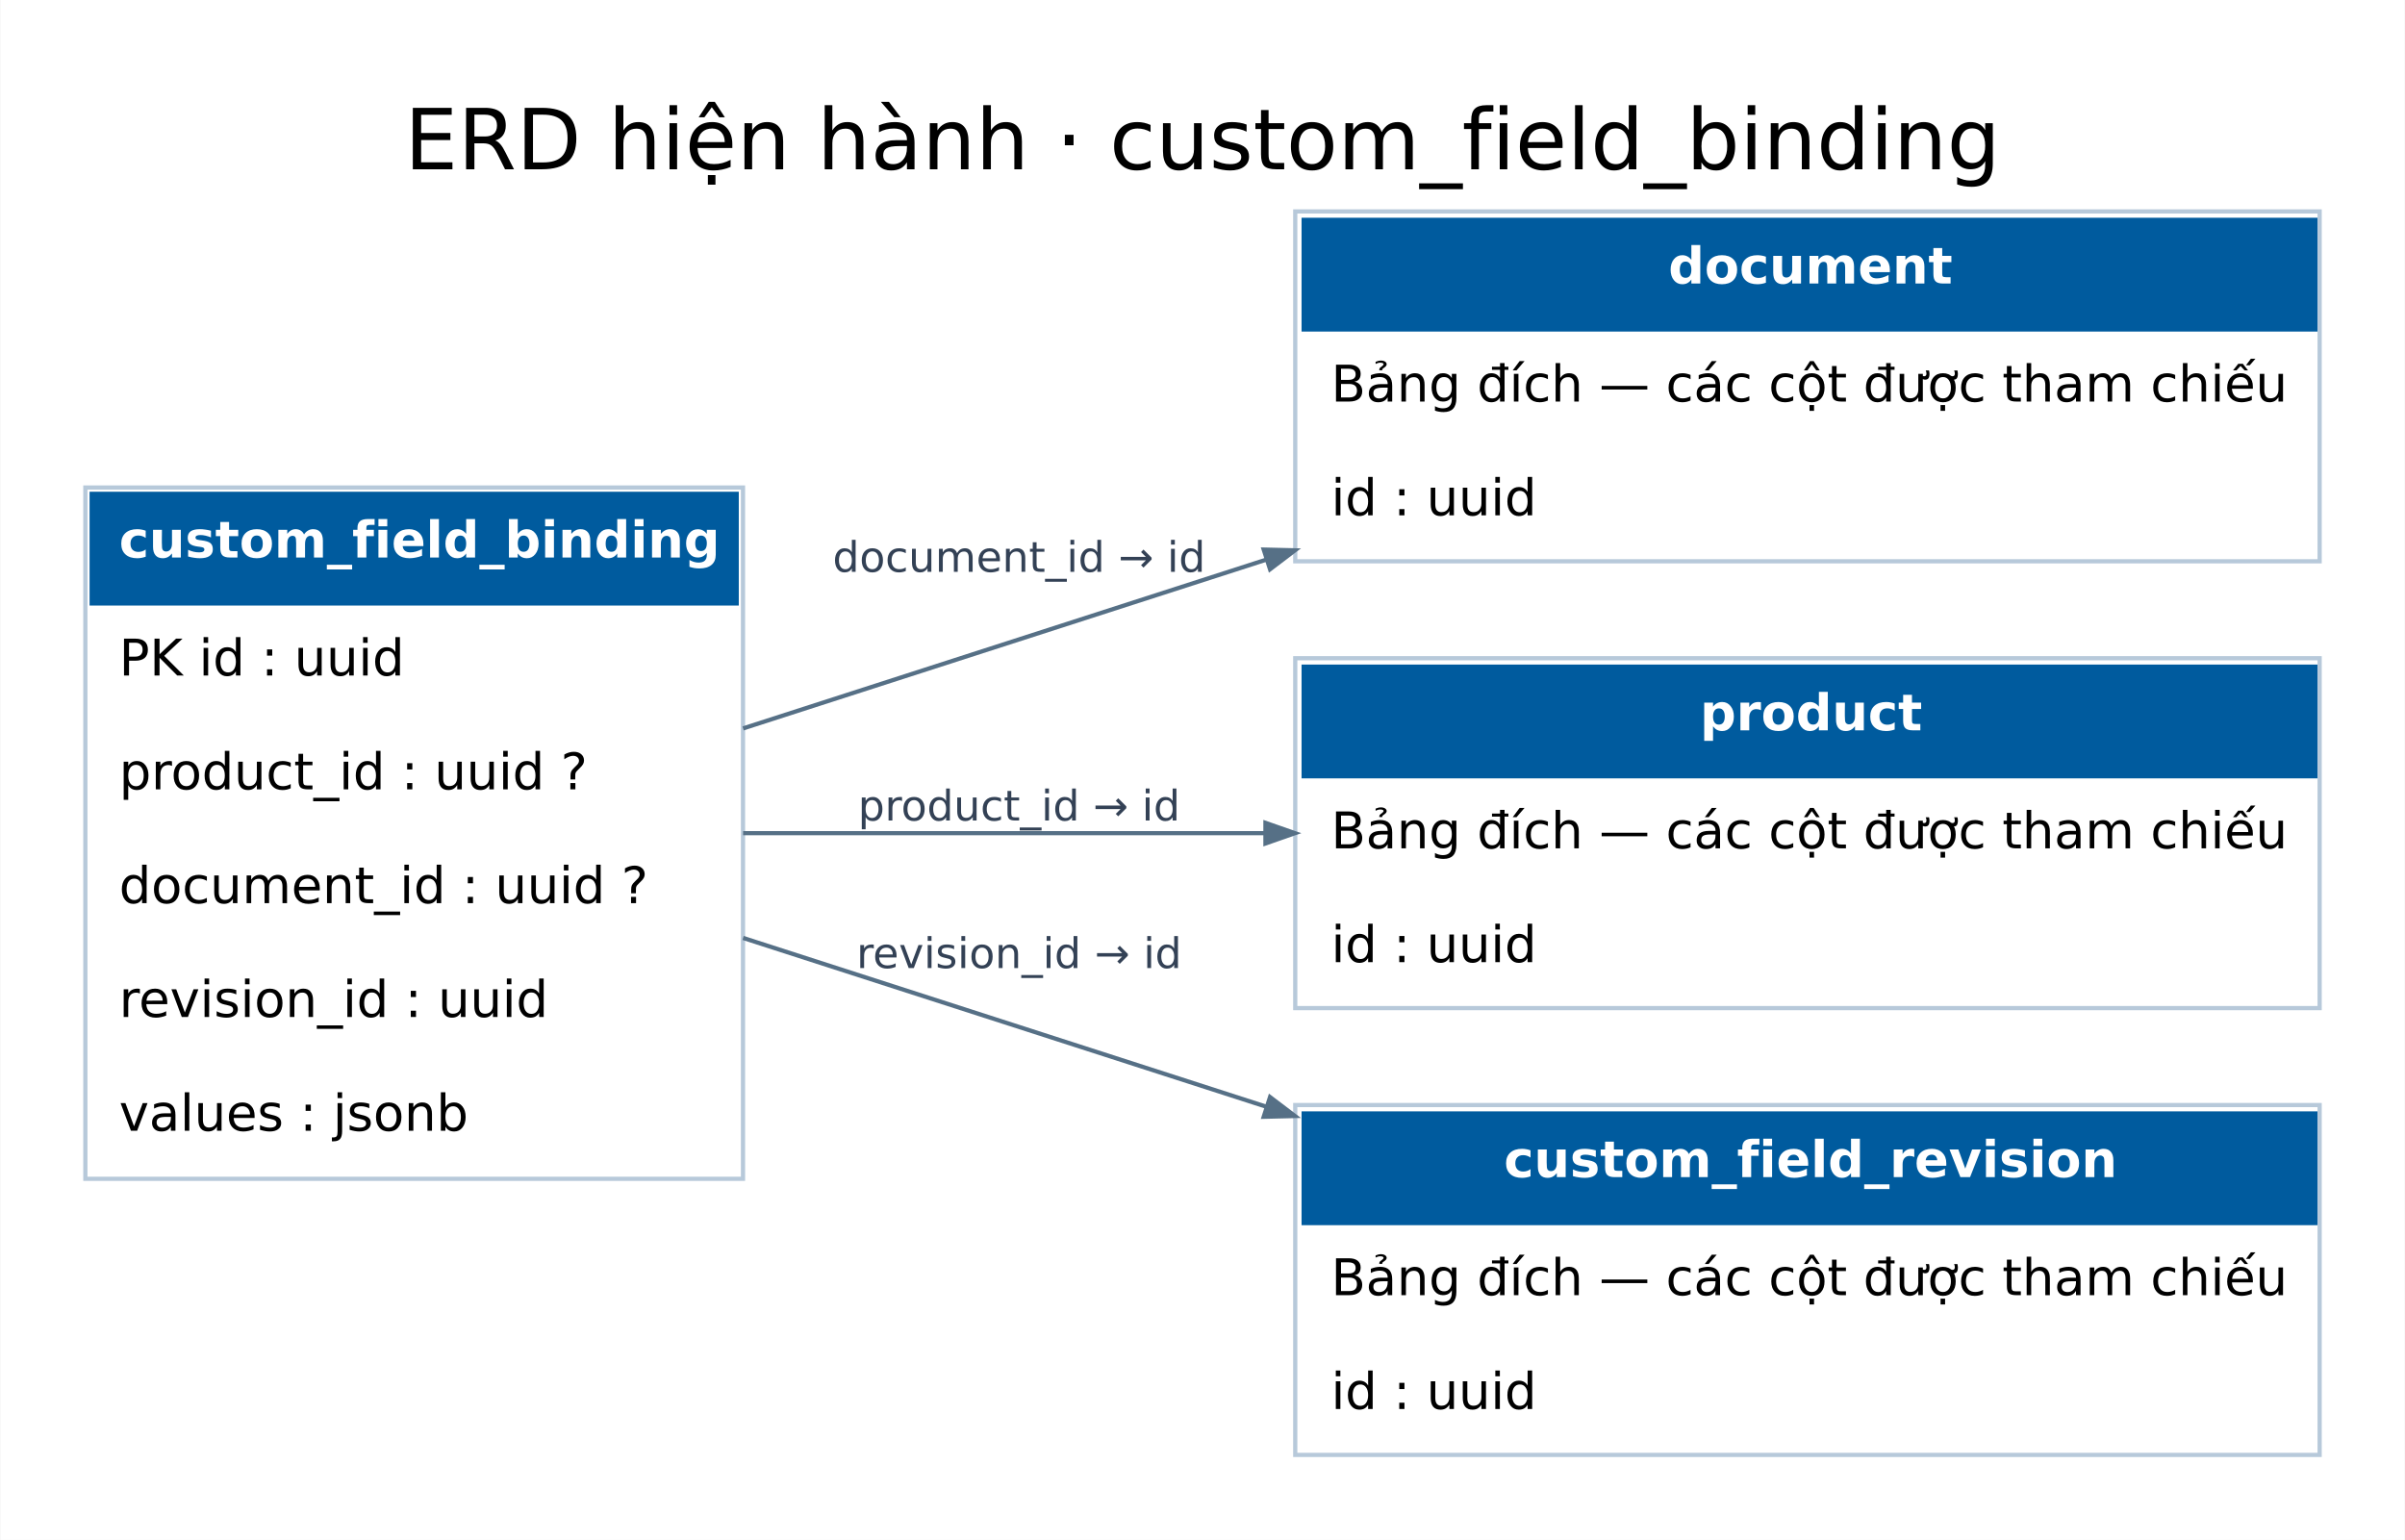
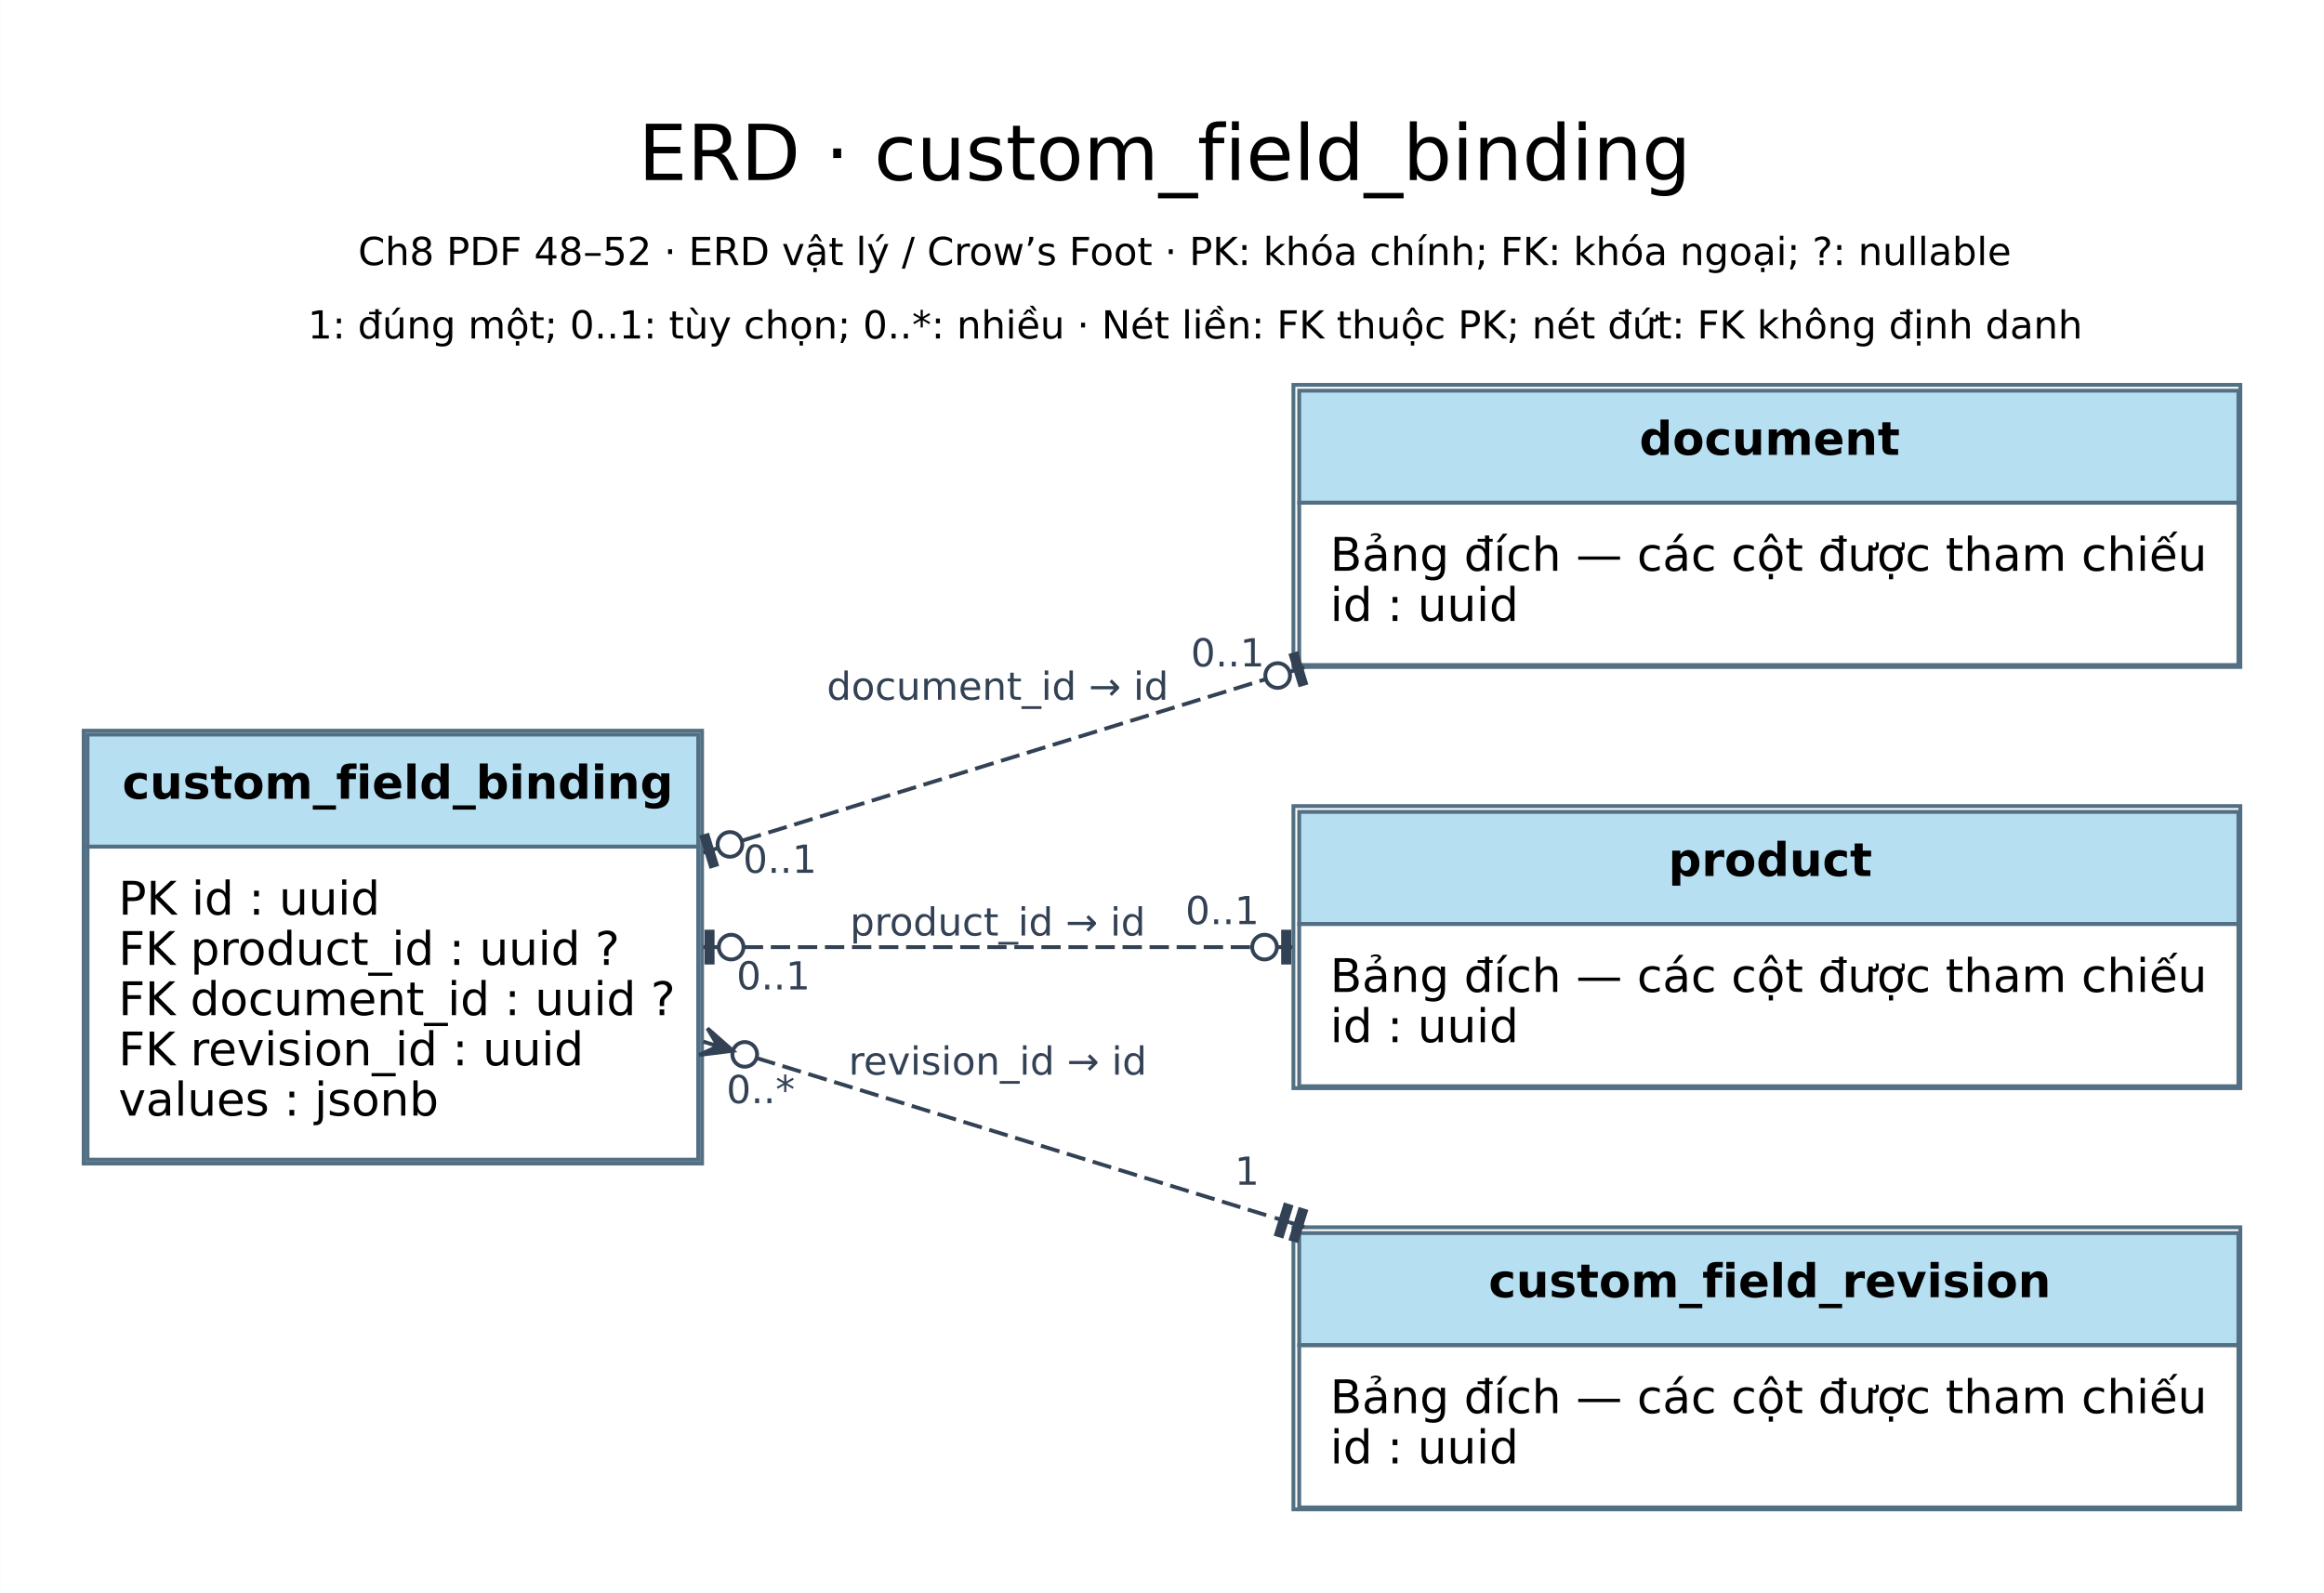
- <svg xmlns="http://www.w3.org/2000/svg" width="570pt" height="365pt" viewBox="0.00 0.00 570.32 365.32">
-   <g id="graph0" class="graph" transform="scale(1 1) rotate(0) translate(20.16 345.16)">
-     <polygon fill="white" stroke="transparent" points="-20.16,20.16 -20.16,-345.16 550.16,-345.16 550.16,20.16 -20.16,20.16" />
-     <text text-anchor="middle" x="265" y="-305" font-family="DejaVu Sans" font-size="20.00">ERD hiện hành · custom_field_binding</text>
+ <svg xmlns="http://www.w3.org/2000/svg" width="601pt" height="412pt" viewBox="0.00 0.00 601.20 412.20">
+   <g id="graph0" class="graph" transform="scale(1 1) rotate(0) translate(21.6 390.6)">
+     <polygon fill="white" stroke="transparent" points="-21.6,21.6 -21.6,-390.6 579.6,-390.6 579.6,21.6 -21.6,21.6" />
+     <text text-anchor="start" x="143.5" y="-344" font-family="DejaVu Sans" font-size="20.00">ERD · custom_field_binding</text>
+     <text text-anchor="start" x="71" y="-322" font-family="DejaVu Sans" font-size="10.00">Ch8 PDF 48–52 · ERD vật lý / Crow’s Foot · PK: khóa chính; FK: khóa ngoại; ?: nullable</text>
+     <text text-anchor="start" x="58" y="-303" font-family="DejaVu Sans" font-size="10.00">1: đúng một; 0..1: tùy chọn; 0..*: nhiều · Nét liền: FK thuộc PK; nét đứt: FK không định danh</text>
    <g id="node1" class="node">
-       <polygon fill="#005b9e" stroke="transparent" points="1,-201.5 1,-228.5 155,-228.5 155,-201.5 1,-201.5" />
-       <text text-anchor="start" x="8" y="-212.9" font-family="DejaVu Sans" font-weight="bold" font-size="12.00" fill="white">custom_field_binding</text>
-       <text text-anchor="start" x="8" y="-184.9" font-family="DejaVu Sans" font-size="12.00">PK id : uuid</text>
-       <text text-anchor="start" x="8" y="-157.9" font-family="DejaVu Sans" font-size="12.00">product_id : uuid ?</text>
-       <text text-anchor="start" x="8" y="-130.9" font-family="DejaVu Sans" font-size="12.00">document_id : uuid ?</text>
-       <text text-anchor="start" x="8" y="-103.9" font-family="DejaVu Sans" font-size="12.00">revision_id : uuid</text>
-       <text text-anchor="start" x="8" y="-76.9" font-family="DejaVu Sans" font-size="12.00">values : jsonb</text>
-       <polygon fill="none" stroke="#b7c9da" points="0,-65.5 0,-229.5 156,-229.5 156,-65.5 0,-65.5" />
+       <polygon fill="#b7dff2" stroke="transparent" points="1,-171.5 1,-200.5 159,-200.5 159,-171.5 1,-171.5" />
+       <polygon fill="none" stroke="#526f83" points="1,-171.5 1,-200.5 159,-200.5 159,-171.5 1,-171.5" />
+       <text text-anchor="start" x="10" y="-183.9" font-family="DejaVu Sans" font-weight="bold" font-size="12.00">custom_field_binding</text>
+       <polygon fill="none" stroke="#526f83" points="1,-90.5 1,-171.5 159,-171.5 159,-90.5 1,-90.5" />
+       <text text-anchor="start" x="9" y="-153.9" font-family="DejaVu Sans" font-size="12.00">PK id : uuid</text>
+       <text text-anchor="start" x="9" y="-140.9" font-family="DejaVu Sans" font-size="12.00">FK product_id : uuid ?</text>
+       <text text-anchor="start" x="9" y="-127.9" font-family="DejaVu Sans" font-size="12.00">FK document_id : uuid ?</text>
+       <text text-anchor="start" x="9" y="-114.9" font-family="DejaVu Sans" font-size="12.00">FK revision_id : uuid</text>
+       <text text-anchor="start" x="9" y="-101.9" font-family="DejaVu Sans" font-size="12.00">values : jsonb</text>
+       <polygon fill="none" stroke="#526f83" points="0,-89.5 0,-201.5 160,-201.5 160,-89.5 0,-89.5" />
    </g>
    <g id="node2" class="node">
-       <polygon fill="#005b9e" stroke="transparent" points="288.5,-266.5 288.5,-293.5 529.5,-293.5 529.5,-266.5 288.5,-266.5" />
-       <text text-anchor="start" x="375.5" y="-277.9" font-family="DejaVu Sans" font-weight="bold" font-size="12.00" fill="white">document</text>
-       <text text-anchor="start" x="295.5" y="-249.9" font-family="DejaVu Sans" font-size="12.00">Bảng đích — các cột được tham chiếu</text>
-       <text text-anchor="start" x="295.5" y="-222.9" font-family="DejaVu Sans" font-size="12.00">id : uuid</text>
-       <polygon fill="none" stroke="#b7c9da" points="287,-212 287,-295 530,-295 530,-212 287,-212" />
+       <polygon fill="#b7dff2" stroke="transparent" points="314.5,-260.5 314.5,-289.5 557.5,-289.5 557.5,-260.5 314.5,-260.5" />
+       <polygon fill="none" stroke="#526f83" points="314.5,-260.5 314.5,-289.5 557.5,-289.5 557.5,-260.5 314.5,-260.5" />
+       <text text-anchor="start" x="402.5" y="-272.9" font-family="DejaVu Sans" font-weight="bold" font-size="12.00">document</text>
+       <polygon fill="none" stroke="#526f83" points="314.5,-218.5 314.5,-260.5 557.5,-260.5 557.5,-218.5 314.5,-218.5" />
+       <text text-anchor="start" x="322.5" y="-242.9" font-family="DejaVu Sans" font-size="12.00">Bảng đích — các cột được tham chiếu</text>
+       <text text-anchor="start" x="322.5" y="-229.9" font-family="DejaVu Sans" font-size="12.00">id : uuid</text>
+       <polygon fill="none" stroke="#526f83" points="313,-218 313,-291 558,-291 558,-218 313,-218" />
    </g>
    <g id="edge1" class="edge">
-       <path fill="none" stroke="#567086" d="M156.02,-172.35C193.01,-184.29 238.32,-198.91 280.24,-212.43" />
-       <polygon fill="#567086" stroke="#567086" points="279.52,-214.78 286.93,-214.6 281.02,-210.11 279.52,-214.78" />
-       <text text-anchor="middle" x="221.5" y="-209.5" font-family="DejaVu Sans" font-size="10.00" fill="#334155">document_id → id</text>
+       <path fill="none" stroke="#334155" stroke-dasharray="5,2" d="M170.45,-173.08C211.45,-185.72 260.81,-200.94 305.71,-214.79" />
+       <polygon fill="#334155" stroke="#334155" points="159.92,-174.02 162.28,-166.38 163.8,-166.85 161.45,-174.49 159.92,-174.02" />
+       <polyline fill="none" stroke="#334155" points="160.33,-169.96 164.15,-171.14 " />
+       <ellipse fill="none" stroke="#334155" cx="167.21" cy="-172.08" rx="3.2" ry="3.2" />
+       <polygon fill="#334155" stroke="#334155" points="316.23,-213.84 313.87,-221.49 312.34,-221.02 314.7,-213.37 316.23,-213.84" />
+       <polyline fill="none" stroke="#334155" points="315.81,-217.9 311.99,-216.72 " />
+       <ellipse fill="none" stroke="#334155" cx="308.93" cy="-215.78" rx="3.2" ry="3.2" />
+       <text text-anchor="middle" x="236.5" y="-209.5" font-family="DejaVu Sans" font-size="10.00" fill="#334155">document_id → id</text>
+       <text text-anchor="middle" x="296" y="-218.14" font-family="DejaVu Sans" font-size="10.00" fill="#334155">0..1</text>
+       <text text-anchor="middle" x="180.14" y="-164.73" font-family="DejaVu Sans" font-size="10.00" fill="#334155">0..1</text>
    </g>
    <g id="node3" class="node">
-       <polygon fill="#005b9e" stroke="transparent" points="288.5,-160.5 288.5,-187.5 529.5,-187.5 529.5,-160.5 288.5,-160.5" />
-       <text text-anchor="start" x="383" y="-171.9" font-family="DejaVu Sans" font-weight="bold" font-size="12.00" fill="white">product</text>
-       <text text-anchor="start" x="295.5" y="-143.9" font-family="DejaVu Sans" font-size="12.00">Bảng đích — các cột được tham chiếu</text>
-       <text text-anchor="start" x="295.5" y="-116.9" font-family="DejaVu Sans" font-size="12.00">id : uuid</text>
-       <polygon fill="none" stroke="#b7c9da" points="287,-106 287,-189 530,-189 530,-106 287,-106" />
+       <polygon fill="#b7dff2" stroke="transparent" points="314.5,-151.5 314.5,-180.5 557.5,-180.5 557.5,-151.5 314.5,-151.5" />
+       <polygon fill="none" stroke="#526f83" points="314.5,-151.5 314.5,-180.5 557.5,-180.5 557.5,-151.5 314.5,-151.5" />
+       <text text-anchor="start" x="410" y="-163.9" font-family="DejaVu Sans" font-weight="bold" font-size="12.00">product</text>
+       <polygon fill="none" stroke="#526f83" points="314.5,-109.5 314.5,-151.5 557.5,-151.5 557.5,-109.5 314.5,-109.5" />
+       <text text-anchor="start" x="322.5" y="-133.9" font-family="DejaVu Sans" font-size="12.00">Bảng đích — các cột được tham chiếu</text>
+       <text text-anchor="start" x="322.5" y="-120.9" font-family="DejaVu Sans" font-size="12.00">id : uuid</text>
+       <polygon fill="none" stroke="#526f83" points="313,-109 313,-182 558,-182 558,-109 313,-109" />
    </g>
    <g id="edge2" class="edge">
-       <path fill="none" stroke="#567086" d="M156.02,-147.5C192.86,-147.5 237.95,-147.5 279.72,-147.5" />
-       <polygon fill="#567086" stroke="#567086" points="279.93,-149.95 286.93,-147.5 279.93,-145.05 279.93,-149.95" />
-       <text text-anchor="middle" x="221.5" y="-150.5" font-family="DejaVu Sans" font-size="10.00" fill="#334155">product_id → id</text>
+       <path fill="none" stroke="#334155" stroke-dasharray="5,2" d="M170.79,-145.5C210.68,-145.5 258.43,-145.5 302.27,-145.5" />
+       <polygon fill="#334155" stroke="#334155" points="161.13,-149.5 161.13,-141.5 162.73,-141.5 162.73,-149.5 161.13,-149.5" />
+       <polyline fill="none" stroke="#334155" points="160.33,-145.5 164.33,-145.5 " />
+       <ellipse fill="none" stroke="#334155" cx="167.53" cy="-145.5" rx="3.2" ry="3.2" />
+       <polygon fill="#334155" stroke="#334155" points="311.93,-141.5 311.93,-149.5 310.33,-149.5 310.33,-141.5 311.93,-141.5" />
+       <polyline fill="none" stroke="#334155" points="312.73,-145.5 308.73,-145.5 " />
+       <ellipse fill="none" stroke="#334155" cx="305.53" cy="-145.5" rx="3.2" ry="3.2" />
+       <text text-anchor="middle" x="236.5" y="-148.5" font-family="DejaVu Sans" font-size="10.00" fill="#334155">product_id → id</text>
+       <text text-anchor="middle" x="294.61" y="-151.45" font-family="DejaVu Sans" font-size="10.00" fill="#334155">0..1</text>
+       <text text-anchor="middle" x="178.46" y="-134.55" font-family="DejaVu Sans" font-size="10.00" fill="#334155">0..1</text>
    </g>
    <g id="node4" class="node">
-       <polygon fill="#005b9e" stroke="transparent" points="288.5,-54.5 288.5,-81.5 529.5,-81.5 529.5,-54.5 288.5,-54.5" />
-       <text text-anchor="start" x="336.5" y="-65.9" font-family="DejaVu Sans" font-weight="bold" font-size="12.00" fill="white">custom_field_revision</text>
-       <text text-anchor="start" x="295.5" y="-37.9" font-family="DejaVu Sans" font-size="12.00">Bảng đích — các cột được tham chiếu</text>
-       <text text-anchor="start" x="295.5" y="-10.9" font-family="DejaVu Sans" font-size="12.00">id : uuid</text>
-       <polygon fill="none" stroke="#b7c9da" points="287,0 287,-83 530,-83 530,0 287,0" />
+       <polygon fill="#b7dff2" stroke="transparent" points="314.5,-42.5 314.5,-71.5 557.5,-71.5 557.5,-42.5 314.5,-42.5" />
+       <polygon fill="none" stroke="#526f83" points="314.5,-42.5 314.5,-71.5 557.5,-71.5 557.5,-42.5 314.5,-42.5" />
+       <text text-anchor="start" x="363.5" y="-54.9" font-family="DejaVu Sans" font-weight="bold" font-size="12.00">custom_field_revision</text>
+       <polygon fill="none" stroke="#526f83" points="314.5,-0.5 314.5,-42.5 557.5,-42.5 557.5,-0.5 314.5,-0.5" />
+       <text text-anchor="start" x="322.5" y="-24.9" font-family="DejaVu Sans" font-size="12.00">Bảng đích — các cột được tham chiếu</text>
+       <text text-anchor="start" x="322.5" y="-11.9" font-family="DejaVu Sans" font-size="12.00">id : uuid</text>
+       <polygon fill="none" stroke="#526f83" points="313,0 313,-73 558,-73 558,0 313,0" />
    </g>
    <g id="edge3" class="edge">
-       <path fill="none" stroke="#567086" d="M156.02,-122.65C193.01,-110.71 238.32,-96.09 280.24,-82.57" />
-       <polygon fill="#567086" stroke="#567086" points="281.02,-84.89 286.93,-80.4 279.52,-80.22 281.02,-84.89" />
-       <text text-anchor="middle" x="221.5" y="-115.5" font-family="DejaVu Sans" font-size="10.00" fill="#334155">revision_id → id</text>
+       <path fill="none" stroke="#334155" stroke-dasharray="5,2" d="M174.1,-116.79C215.03,-104.17 263.75,-89.15 307.91,-75.53" />
+       <polygon fill="#334155" stroke="#334155" points="167.98,-118.68 159.27,-117.6 164.15,-119.86 160.33,-121.04 160.33,-121.04 160.33,-121.04 164.15,-119.86 161.39,-124.48 167.98,-118.68 167.98,-118.68" />
+       <ellipse fill="none" stroke="#334155" cx="171.04" cy="-117.74" rx="3.2" ry="3.2" />
+       <polygon fill="#334155" stroke="#334155" points="313.87,-69.51 316.23,-77.16 314.7,-77.63 312.34,-69.98 313.87,-69.51" />
+       <polyline fill="none" stroke="#334155" points="315.81,-73.1 311.99,-74.28 " />
+       <polygon fill="#334155" stroke="#334155" points="310.05,-70.69 312.4,-78.33 310.87,-78.81 308.52,-71.16 310.05,-70.69" />
+       <polyline fill="none" stroke="#334155" points="311.99,-74.28 308.17,-75.45 " />
+       <text text-anchor="middle" x="236.5" y="-112.5" font-family="DejaVu Sans" font-size="10.00" fill="#334155">revision_id → id</text>
+       <text text-anchor="middle" x="300.98" y="-84.01" font-family="DejaVu Sans" font-size="10.00" fill="#334155">1</text>
+       <text text-anchor="middle" x="175.16" y="-105.12" font-family="DejaVu Sans" font-size="10.00" fill="#334155">0..*</text>
    </g>
  </g>
</svg>
